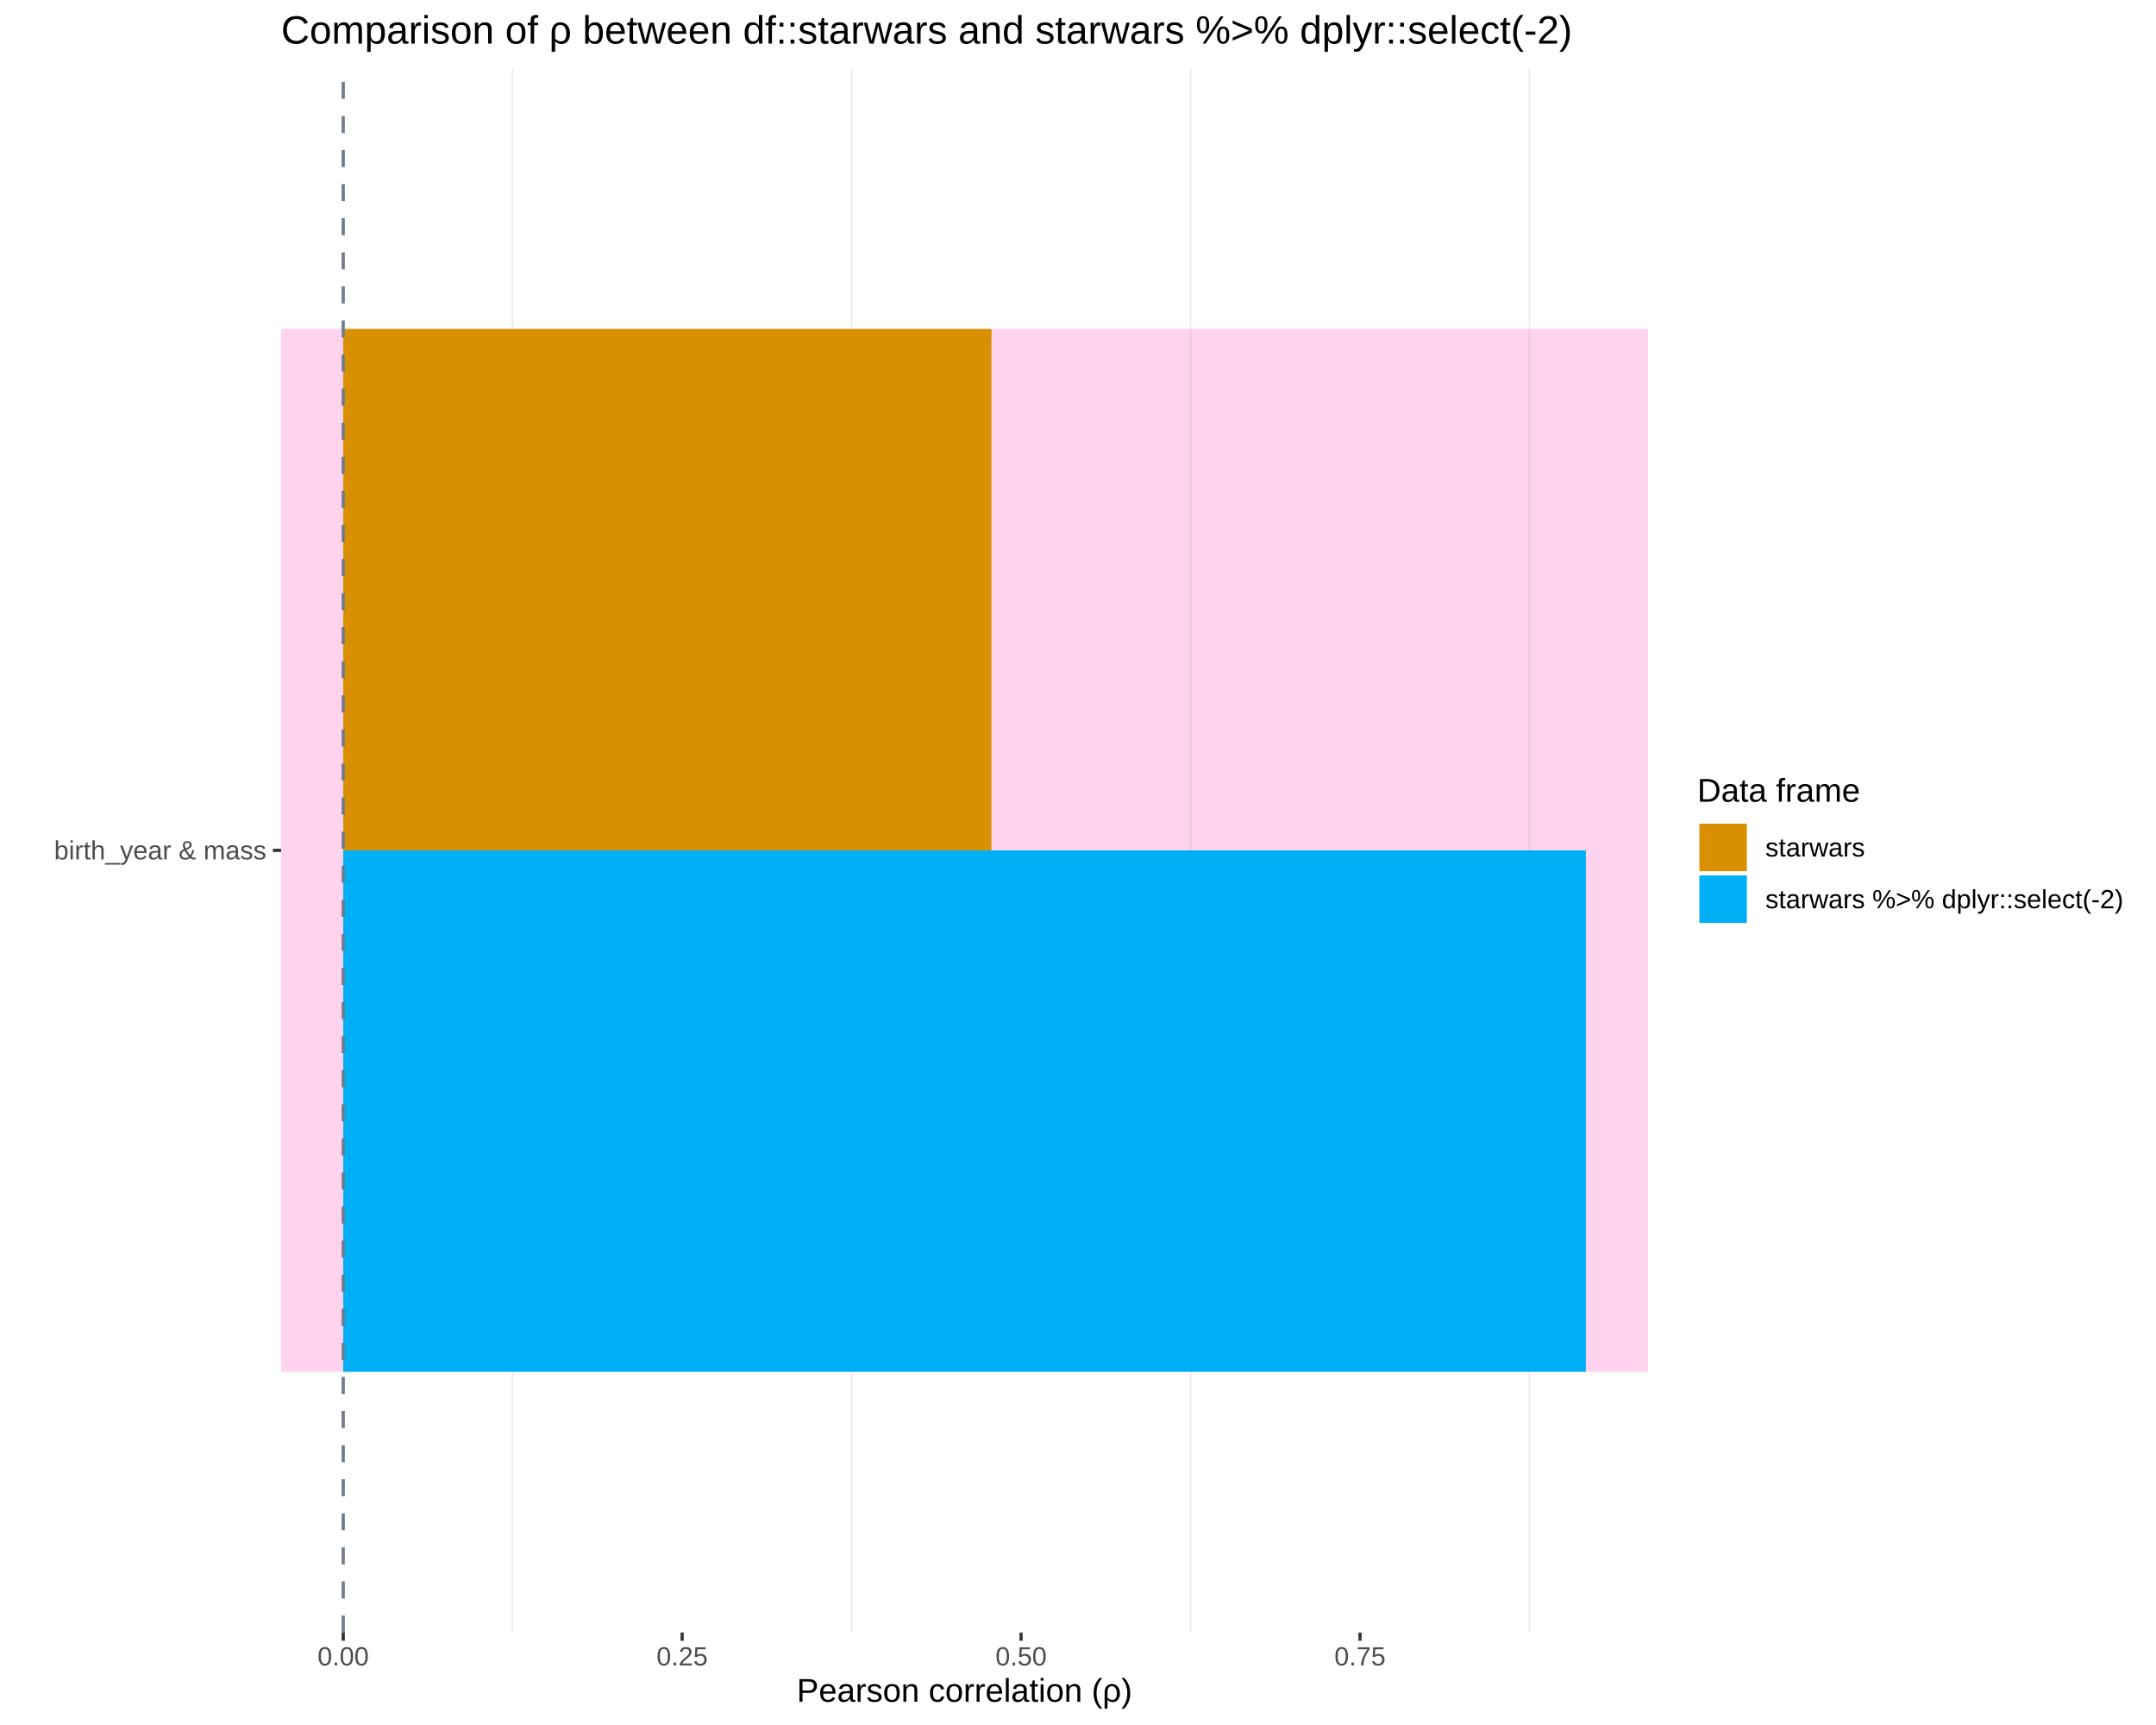
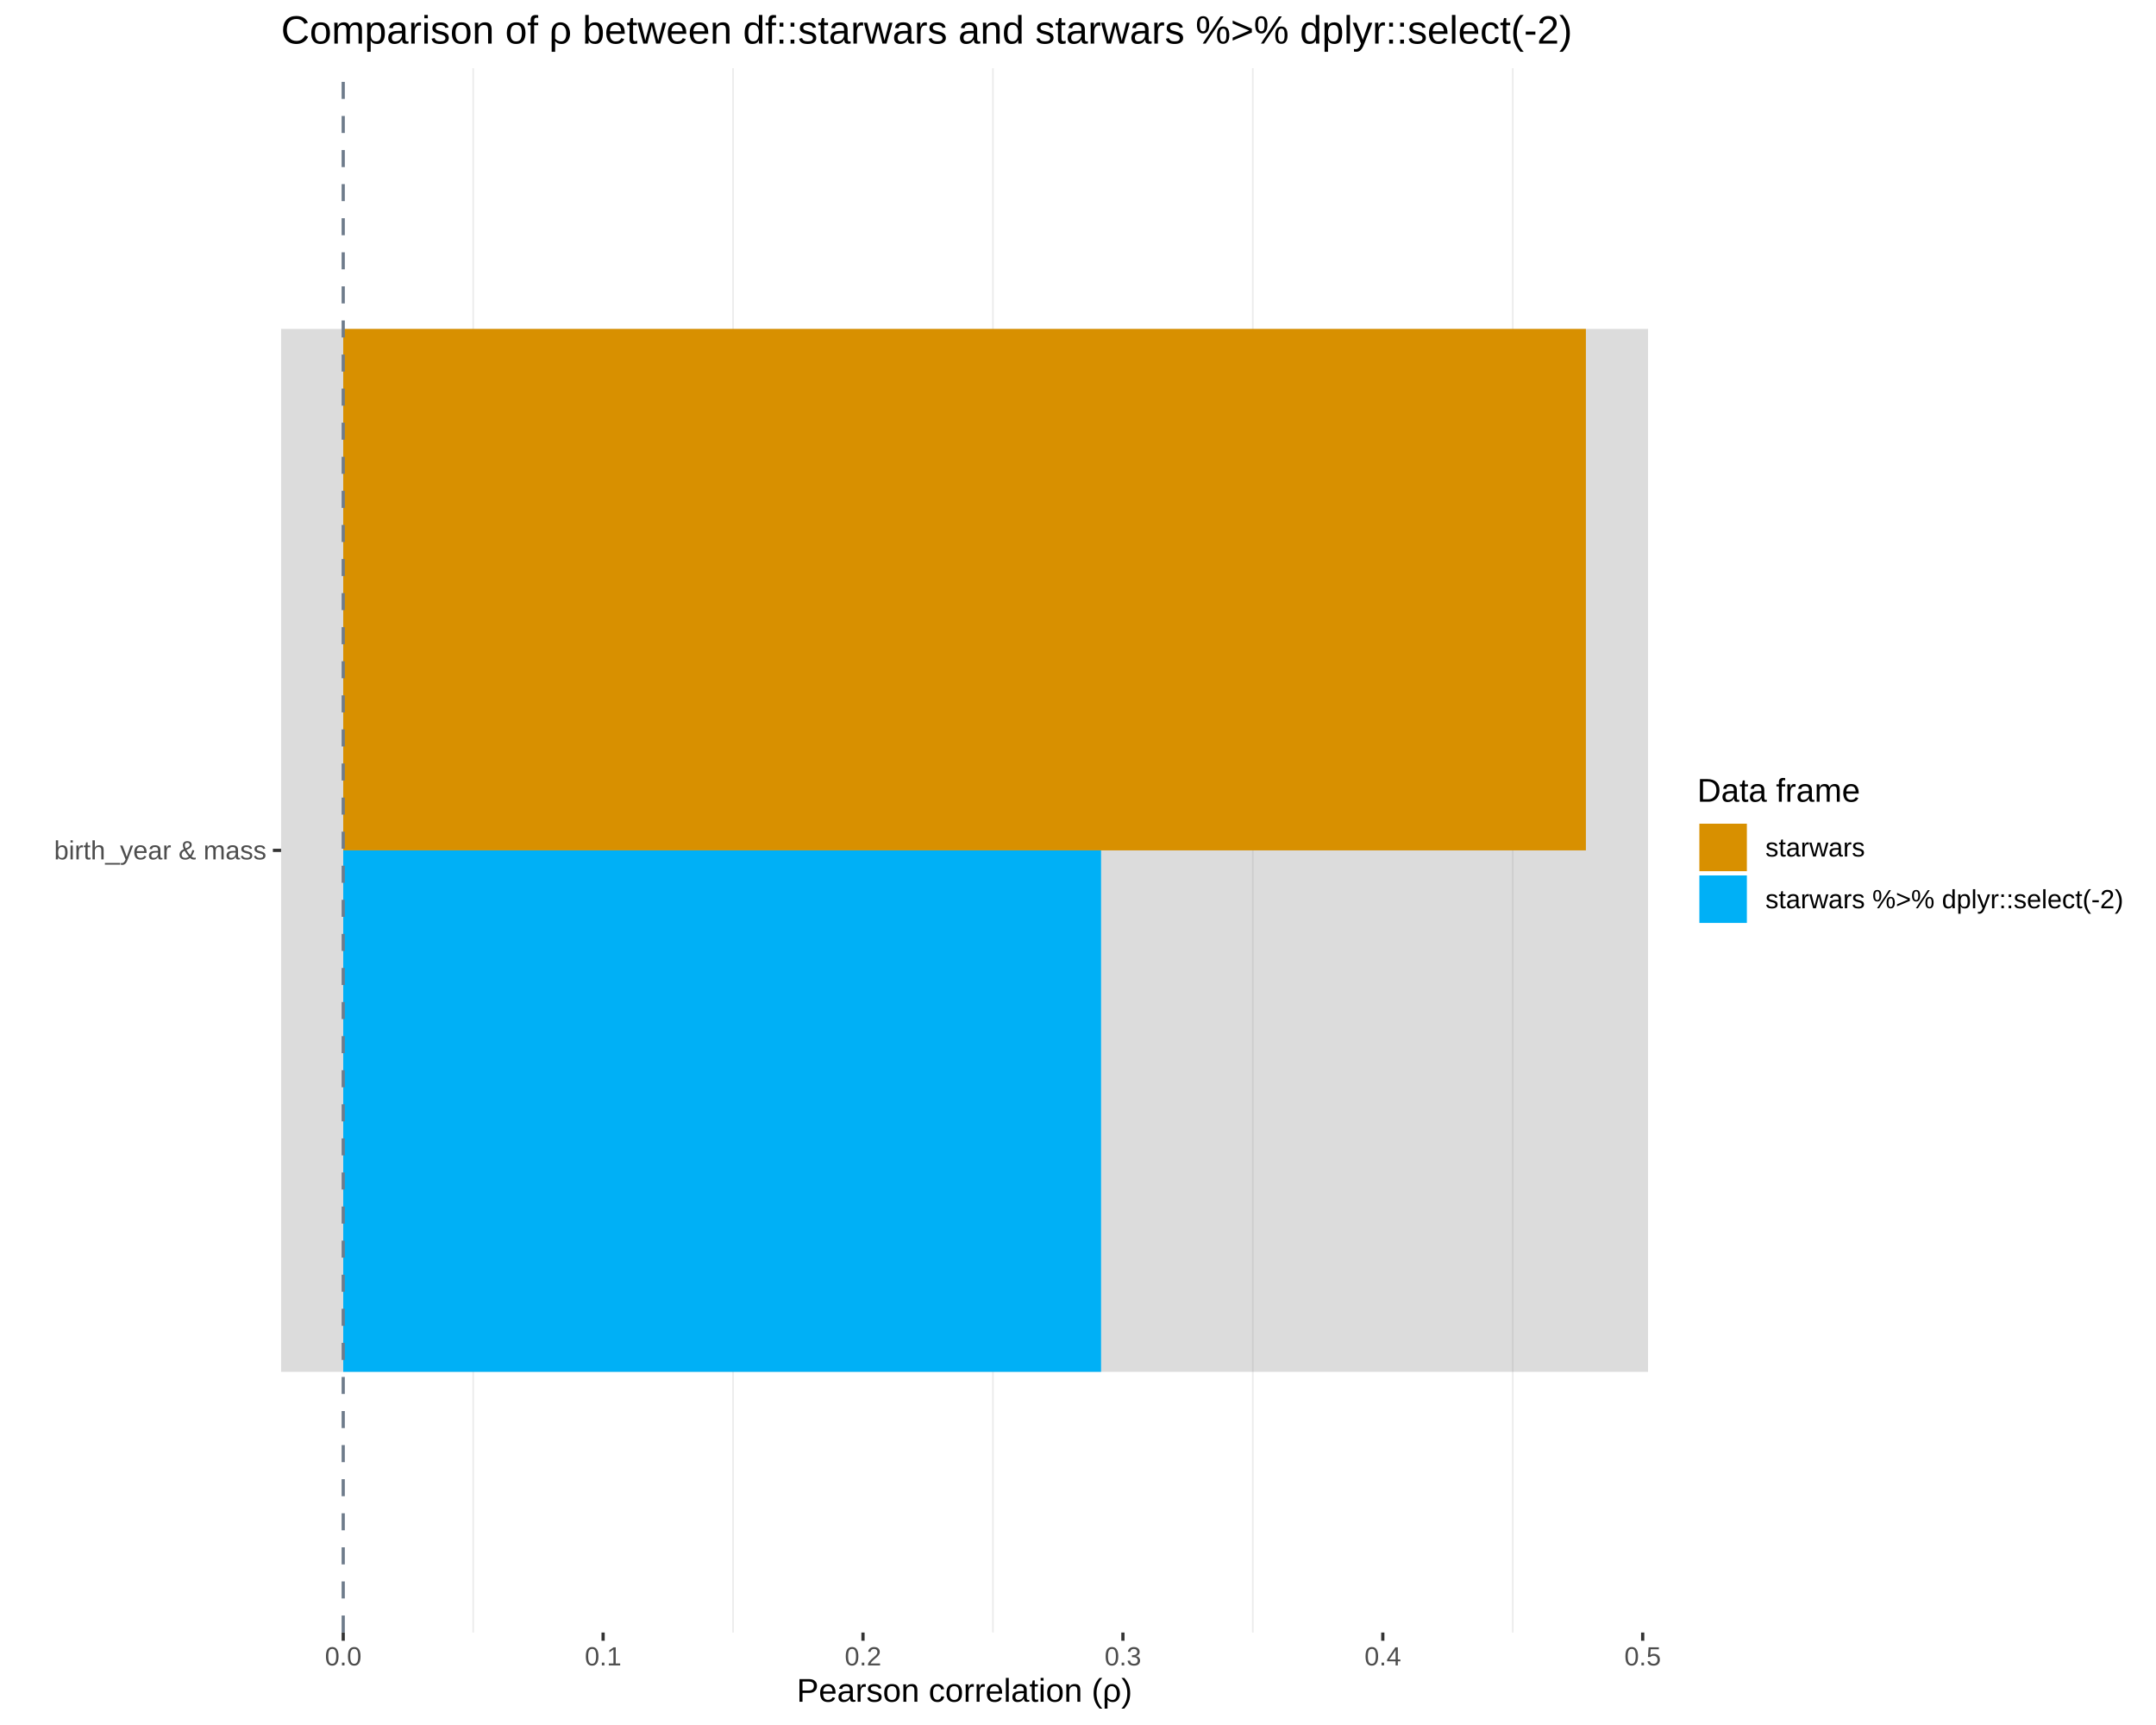
<svg xmlns="http://www.w3.org/2000/svg" viewBox="0 0 720.00 576.00">
  <defs>
    <style type="text/css">
    line, polyline, polygon, path, rect, circle {
      fill: none;
      stroke: #000000;
      stroke-linecap: round;
      stroke-linejoin: round;
      stroke-miterlimit: 10.00;
    }
  </style>
  </defs>
  <rect width="100%" height="100%" style="stroke: none; fill: #FFFFFF;" />
  <rect x="0.00" y="0.00" width="720.00" height="576.00" style="stroke-width: 1.07; stroke: #FFFFFF; fill: #FFFFFF;" />
  <defs>
    <clipPath id="cpOTMuODd8NTUwLjM2fDU0NS4xM3wyMi43Nw==">
      <rect x="93.87" y="22.77" width="456.49" height="522.36" />
    </clipPath>
  </defs>
  <rect x="93.87" y="22.77" width="456.49" height="522.36" style="stroke-width: 1.07; stroke: none; fill: #FFFFFF;" clip-path="url(#cpOTMuODd8NTUwLjM2fDU0NS4xM3wyMi43Nw==)" />
-   <polyline points="171.21,545.13 171.21,22.77 " style="stroke-width: 0.53; stroke: #EBEBEB; stroke-linecap: butt;" clip-path="url(#cpOTMuODd8NTUwLjM2fDU0NS4xM3wyMi43Nw==)" />
-   <polyline points="284.40,545.13 284.40,22.77 " style="stroke-width: 0.53; stroke: #EBEBEB; stroke-linecap: butt;" clip-path="url(#cpOTMuODd8NTUwLjM2fDU0NS4xM3wyMi43Nw==)" />
-   <polyline points="397.58,545.13 397.58,22.77 " style="stroke-width: 0.53; stroke: #EBEBEB; stroke-linecap: butt;" clip-path="url(#cpOTMuODd8NTUwLjM2fDU0NS4xM3wyMi43Nw==)" />
-   <polyline points="510.77,545.13 510.77,22.77 " style="stroke-width: 0.53; stroke: #EBEBEB; stroke-linecap: butt;" clip-path="url(#cpOTMuODd8NTUwLjM2fDU0NS4xM3wyMi43Nw==)" />
-   <rect x="-790.87" y="109.83" width="1810.97" height="348.24" style="stroke-width: 1.07; stroke: none; stroke-linecap: square; stroke-linejoin: miter; fill: #FF61C3; fill-opacity: 0.15;" clip-path="url(#cpOTMuODd8NTUwLjM2fDU0NS4xM3wyMi43Nw==)" />
-   <rect x="-790.87" y="109.83" width="1810.97" height="348.24" style="stroke-width: 1.07; stroke: none; stroke-linecap: square; stroke-linejoin: miter; fill: #FF61C3; fill-opacity: 0.15;" clip-path="url(#cpOTMuODd8NTUwLjM2fDU0NS4xM3wyMi43Nw==)" />
-   <rect x="114.62" y="109.83" width="216.47" height="174.12" style="stroke-width: 1.07; stroke: none; stroke-linecap: square; stroke-linejoin: miter; fill: #D89000;" clip-path="url(#cpOTMuODd8NTUwLjM2fDU0NS4xM3wyMi43Nw==)" />
-   <rect x="114.62" y="283.95" width="414.99" height="174.12" style="stroke-width: 1.07; stroke: none; stroke-linecap: square; stroke-linejoin: miter; fill: #00B0F6;" clip-path="url(#cpOTMuODd8NTUwLjM2fDU0NS4xM3wyMi43Nw==)" />
+   <polyline points="158.02,545.13 158.02,22.77 " style="stroke-width: 0.53; stroke: #EBEBEB; stroke-linecap: butt;" clip-path="url(#cpOTMuODd8NTUwLjM2fDU0NS4xM3wyMi43Nw==)" />
+   <polyline points="244.81,545.13 244.81,22.77 " style="stroke-width: 0.53; stroke: #EBEBEB; stroke-linecap: butt;" clip-path="url(#cpOTMuODd8NTUwLjM2fDU0NS4xM3wyMi43Nw==)" />
+   <polyline points="331.60,545.13 331.60,22.77 " style="stroke-width: 0.53; stroke: #EBEBEB; stroke-linecap: butt;" clip-path="url(#cpOTMuODd8NTUwLjM2fDU0NS4xM3wyMi43Nw==)" />
+   <polyline points="418.39,545.13 418.39,22.77 " style="stroke-width: 0.53; stroke: #EBEBEB; stroke-linecap: butt;" clip-path="url(#cpOTMuODd8NTUwLjM2fDU0NS4xM3wyMi43Nw==)" />
+   <polyline points="505.19,545.13 505.19,22.77 " style="stroke-width: 0.53; stroke: #EBEBEB; stroke-linecap: butt;" clip-path="url(#cpOTMuODd8NTUwLjM2fDU0NS4xM3wyMi43Nw==)" />
+   <rect x="-1621.24" y="109.83" width="3471.71" height="348.24" style="stroke-width: 1.07; stroke: none; stroke-linecap: square; stroke-linejoin: miter; fill: #7F7F7F; fill-opacity: 0.15;" clip-path="url(#cpOTMuODd8NTUwLjM2fDU0NS4xM3wyMi43Nw==)" />
+   <rect x="-1621.24" y="109.83" width="3471.71" height="348.24" style="stroke-width: 1.07; stroke: none; stroke-linecap: square; stroke-linejoin: miter; fill: #7F7F7F; fill-opacity: 0.15;" clip-path="url(#cpOTMuODd8NTUwLjM2fDU0NS4xM3wyMi43Nw==)" />
+   <rect x="114.62" y="109.83" width="414.99" height="174.12" style="stroke-width: 1.07; stroke: none; stroke-linecap: square; stroke-linejoin: miter; fill: #D89000;" clip-path="url(#cpOTMuODd8NTUwLjM2fDU0NS4xM3wyMi43Nw==)" />
+   <rect x="114.62" y="283.95" width="253.08" height="174.12" style="stroke-width: 1.07; stroke: none; stroke-linecap: square; stroke-linejoin: miter; fill: #00B0F6;" clip-path="url(#cpOTMuODd8NTUwLjM2fDU0NS4xM3wyMi43Nw==)" />
  <line x1="114.62" y1="545.13" x2="114.62" y2="22.77" style="stroke-width: 1.07; stroke: #6E7B8B; stroke-dasharray: 5.69,5.69; stroke-linecap: butt;" clip-path="url(#cpOTMuODd8NTUwLjM2fDU0NS4xM3wyMi43Nw==)" />
  <defs>
    <clipPath id="cpMC4wMHw3MjAuMDB8NTc2LjAwfDAuMDA=">
      <rect x="0.00" y="0.00" width="720.00" height="576.00" />
    </clipPath>
  </defs>
  <g clip-path="url(#cpMC4wMHw3MjAuMDB8NTc2LjAwfDAuMDA=)">
    <text x="18.06" y="286.97" style="font-size: 8.80px; fill: #4D4D4D; font-family: Liberation Sans;" textLength="70.88px" lengthAdjust="spacingAndGlyphs">birth_year &amp; mass</text>
  </g>
  <polyline points="91.13,283.95 93.87,283.95 " style="stroke-width: 1.07; stroke: #333333; stroke-linecap: butt;" clip-path="url(#cpMC4wMHw3MjAuMDB8NTc2LjAwfDAuMDA=)" />
  <polyline points="114.62,547.87 114.62,545.13 " style="stroke-width: 1.07; stroke: #333333; stroke-linecap: butt;" clip-path="url(#cpMC4wMHw3MjAuMDB8NTc2LjAwfDAuMDA=)" />
-   <polyline points="227.80,547.87 227.80,545.13 " style="stroke-width: 1.07; stroke: #333333; stroke-linecap: butt;" clip-path="url(#cpMC4wMHw3MjAuMDB8NTc2LjAwfDAuMDA=)" />
-   <polyline points="340.99,547.87 340.99,545.13 " style="stroke-width: 1.07; stroke: #333333; stroke-linecap: butt;" clip-path="url(#cpMC4wMHw3MjAuMDB8NTc2LjAwfDAuMDA=)" />
-   <polyline points="454.18,547.87 454.18,545.13 " style="stroke-width: 1.07; stroke: #333333; stroke-linecap: butt;" clip-path="url(#cpMC4wMHw3MjAuMDB8NTc2LjAwfDAuMDA=)" />
+   <polyline points="201.41,547.87 201.41,545.13 " style="stroke-width: 1.07; stroke: #333333; stroke-linecap: butt;" clip-path="url(#cpMC4wMHw3MjAuMDB8NTc2LjAwfDAuMDA=)" />
+   <polyline points="288.20,547.87 288.20,545.13 " style="stroke-width: 1.07; stroke: #333333; stroke-linecap: butt;" clip-path="url(#cpMC4wMHw3MjAuMDB8NTc2LjAwfDAuMDA=)" />
+   <polyline points="375.00,547.87 375.00,545.13 " style="stroke-width: 1.07; stroke: #333333; stroke-linecap: butt;" clip-path="url(#cpMC4wMHw3MjAuMDB8NTc2LjAwfDAuMDA=)" />
+   <polyline points="461.79,547.87 461.79,545.13 " style="stroke-width: 1.07; stroke: #333333; stroke-linecap: butt;" clip-path="url(#cpMC4wMHw3MjAuMDB8NTc2LjAwfDAuMDA=)" />
+   <polyline points="548.58,547.87 548.58,545.13 " style="stroke-width: 1.07; stroke: #333333; stroke-linecap: butt;" clip-path="url(#cpMC4wMHw3MjAuMDB8NTc2LjAwfDAuMDA=)" />
  <g clip-path="url(#cpMC4wMHw3MjAuMDB8NTc2LjAwfDAuMDA=)">
-     <text x="106.06" y="556.11" style="font-size: 8.80px; fill: #4D4D4D; font-family: Liberation Sans;" textLength="17.11px" lengthAdjust="spacingAndGlyphs">0.00</text>
+     <text x="108.51" y="556.11" style="font-size: 8.80px; fill: #4D4D4D; font-family: Liberation Sans;" textLength="12.22px" lengthAdjust="spacingAndGlyphs">0.0</text>
  </g>
  <g clip-path="url(#cpMC4wMHw3MjAuMDB8NTc2LjAwfDAuMDA=)">
-     <text x="219.25" y="556.11" style="font-size: 8.80px; fill: #4D4D4D; font-family: Liberation Sans;" textLength="17.11px" lengthAdjust="spacingAndGlyphs">0.25</text>
+     <text x="195.30" y="556.11" style="font-size: 8.80px; fill: #4D4D4D; font-family: Liberation Sans;" textLength="12.22px" lengthAdjust="spacingAndGlyphs">0.1</text>
  </g>
  <g clip-path="url(#cpMC4wMHw3MjAuMDB8NTc2LjAwfDAuMDA=)">
-     <text x="332.44" y="556.11" style="font-size: 8.80px; fill: #4D4D4D; font-family: Liberation Sans;" textLength="17.11px" lengthAdjust="spacingAndGlyphs">0.50</text>
+     <text x="282.10" y="556.11" style="font-size: 8.80px; fill: #4D4D4D; font-family: Liberation Sans;" textLength="12.22px" lengthAdjust="spacingAndGlyphs">0.2</text>
  </g>
  <g clip-path="url(#cpMC4wMHw3MjAuMDB8NTc2LjAwfDAuMDA=)">
-     <text x="445.62" y="556.11" style="font-size: 8.80px; fill: #4D4D4D; font-family: Liberation Sans;" textLength="17.11px" lengthAdjust="spacingAndGlyphs">0.75</text>
+     <text x="368.89" y="556.11" style="font-size: 8.80px; fill: #4D4D4D; font-family: Liberation Sans;" textLength="12.22px" lengthAdjust="spacingAndGlyphs">0.3</text>
+   </g>
+   <g clip-path="url(#cpMC4wMHw3MjAuMDB8NTc2LjAwfDAuMDA=)">
+     <text x="455.68" y="556.11" style="font-size: 8.80px; fill: #4D4D4D; font-family: Liberation Sans;" textLength="12.22px" lengthAdjust="spacingAndGlyphs">0.4</text>
+   </g>
+   <g clip-path="url(#cpMC4wMHw3MjAuMDB8NTc2LjAwfDAuMDA=)">
+     <text x="542.47" y="556.11" style="font-size: 8.80px; fill: #4D4D4D; font-family: Liberation Sans;" textLength="12.22px" lengthAdjust="spacingAndGlyphs">0.5</text>
  </g>
  <g clip-path="url(#cpMC4wMHw3MjAuMDB8NTc2LjAwfDAuMDA=)">
    <text x="266.08" y="568.24" style="font-size: 11.00px; font-family: Liberation Sans;" textLength="112.06px" lengthAdjust="spacingAndGlyphs">Pearson correlation (ρ)</text>
  </g>
  <rect x="561.32" y="253.53" width="153.20" height="60.84" style="stroke-width: 1.07; stroke: none; fill: #FFFFFF;" clip-path="url(#cpMC4wMHw3MjAuMDB8NTc2LjAwfDAuMDA=)" />
  <g clip-path="url(#cpMC4wMHw3MjAuMDB8NTc2LjAwfDAuMDA=)">
    <text x="566.80" y="267.71" style="font-size: 11.00px; font-family: Liberation Sans;" textLength="54.44px" lengthAdjust="spacingAndGlyphs">Data frame</text>
  </g>
  <rect x="566.80" y="274.33" width="17.28" height="17.28" style="stroke-width: 1.07; stroke: none; fill: #FFFFFF;" clip-path="url(#cpMC4wMHw3MjAuMDB8NTc2LjAwfDAuMDA=)" />
  <rect x="567.51" y="275.04" width="15.86" height="15.86" style="stroke-width: 1.07; stroke: none; stroke-linecap: square; stroke-linejoin: miter; fill: #D89000;" clip-path="url(#cpMC4wMHw3MjAuMDB8NTc2LjAwfDAuMDA=)" />
  <rect x="566.80" y="291.61" width="17.28" height="17.28" style="stroke-width: 1.07; stroke: none; fill: #FFFFFF;" clip-path="url(#cpMC4wMHw3MjAuMDB8NTc2LjAwfDAuMDA=)" />
  <rect x="567.51" y="292.32" width="15.86" height="15.86" style="stroke-width: 1.07; stroke: none; stroke-linecap: square; stroke-linejoin: miter; fill: #00B0F6;" clip-path="url(#cpMC4wMHw3MjAuMDB8NTc2LjAwfDAuMDA=)" />
  <g clip-path="url(#cpMC4wMHw3MjAuMDB8NTc2LjAwfDAuMDA=)">
    <text x="589.56" y="286.00" style="font-size: 8.80px; font-family: Liberation Sans;" textLength="33.23px" lengthAdjust="spacingAndGlyphs">starwars</text>
  </g>
  <g clip-path="url(#cpMC4wMHw3MjAuMDB8NTc2LjAwfDAuMDA=)">
    <text x="589.56" y="303.28" style="font-size: 8.80px; font-family: Liberation Sans;" textLength="119.48px" lengthAdjust="spacingAndGlyphs">starwars %&gt;% dplyr::select(-2)</text>
  </g>
  <g clip-path="url(#cpMC4wMHw3MjAuMDB8NTc2LjAwfDAuMDA=)">
    <text x="93.87" y="14.56" style="font-size: 13.20px; font-family: Liberation Sans;" textLength="430.52px" lengthAdjust="spacingAndGlyphs">Comparison of ρ between df::starwars and starwars %&gt;% dplyr::select(-2)</text>
  </g>
</svg>
